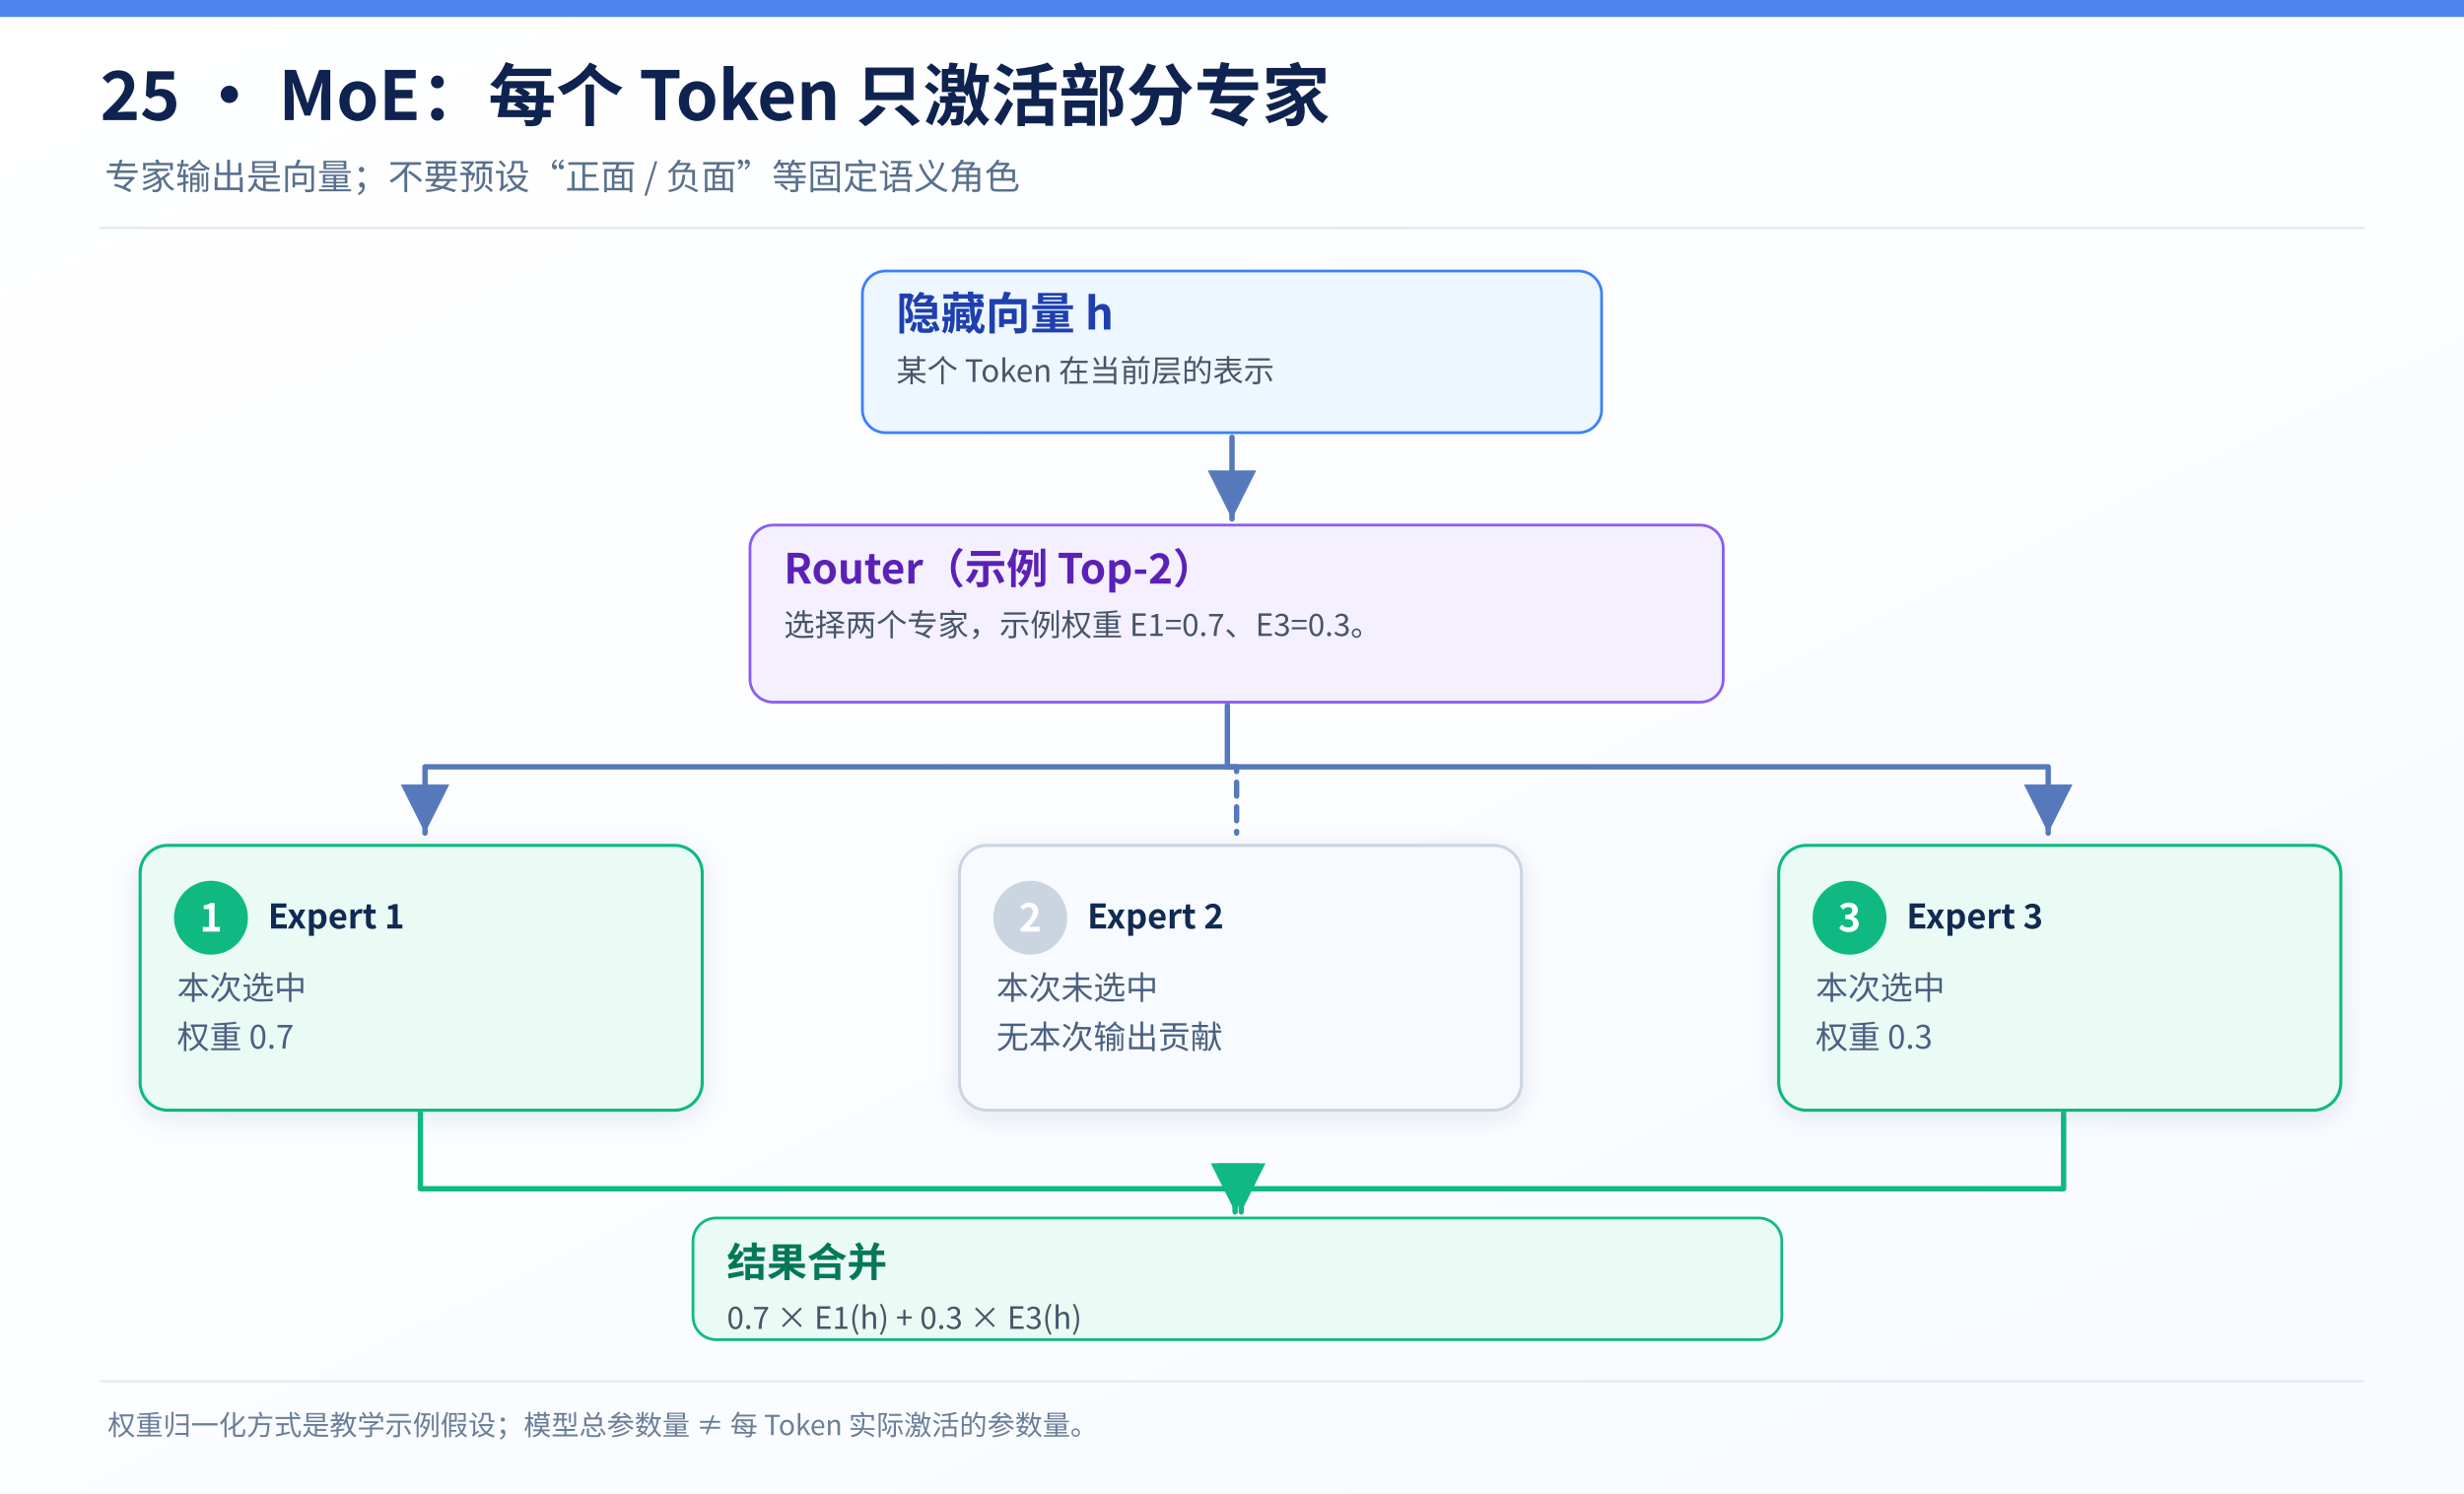
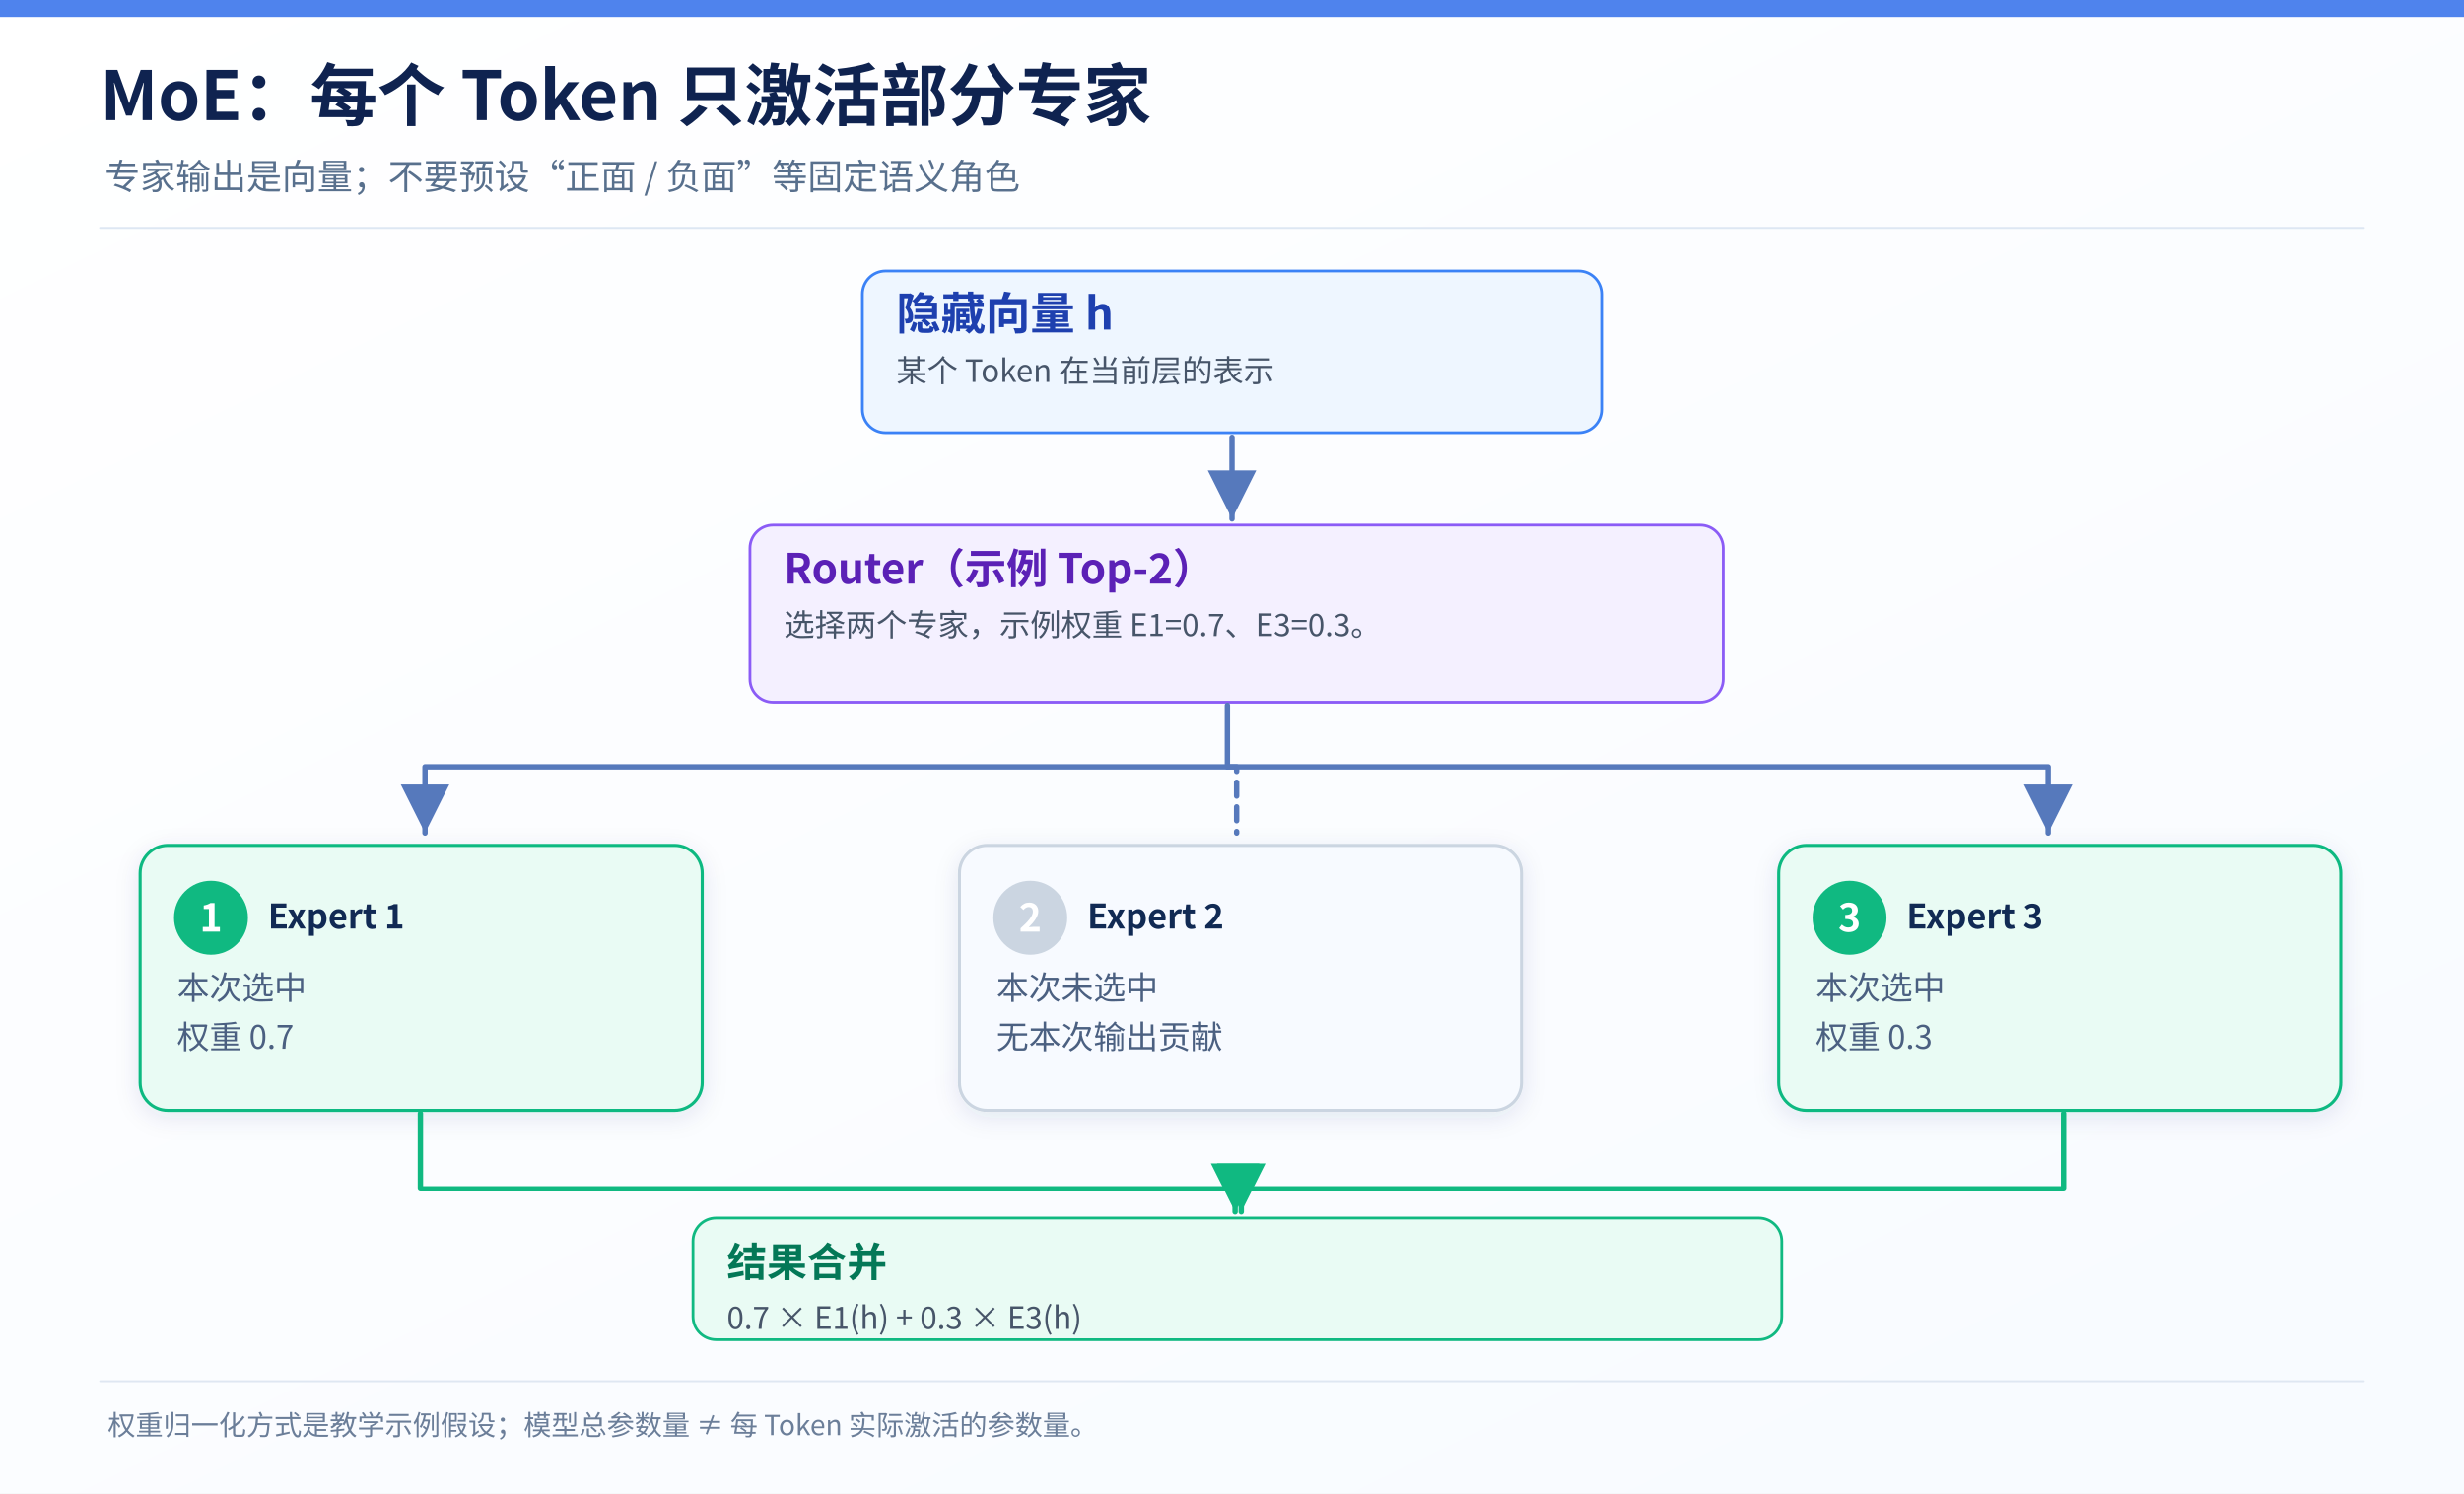
<svg xmlns="http://www.w3.org/2000/svg" width="1600" height="970" viewBox="0 0 1600 970">
  <defs>
    <linearGradient id="bg" x1="0" y1="0" x2="0.8" y2="1">
      <stop stop-color="#FFFFFF" />
      <stop offset="1" stop-color="#F8FBFF" />
    </linearGradient>
    <filter id="sh" x="-20%" y="-40%" width="150%" height="200%">
      <feDropShadow dx="0" dy="4" stdDeviation="8" flood-color="#153F75" flood-opacity=".10" />
    </filter>
    <marker id="arrow" markerWidth="10" markerHeight="9" refX="9" refY="4.5" orient="auto">
      <path d="M0 0 L9 4.5 L0 9 Z" fill="#5679BC" />
    </marker>
    <marker id="arrG" markerWidth="10" markerHeight="9" refX="9" refY="4.5" orient="auto">
      <path d="M0 0 L9 4.5 L0 9 Z" fill="#10B981" />
    </marker>
    <marker id="arrR" markerWidth="10" markerHeight="9" refX="9" refY="4.5" orient="auto">
      <path d="M0 0 L9 4.5 L0 9 Z" fill="#EF4444" />
    </marker>
  </defs>
  <rect x="0" y="0" width="1600" height="970" rx="0" fill="url(#bg)" />
  <rect x="0" y="0" width="1600" height="11" rx="0" fill="#4F83ED" />
-   <text x="65" y="78" font-family="Noto Sans CJK SC, sans-serif" font-size="44" font-weight="700" fill="#0F2350" text-anchor="start">25  ·  MoE：每个 Token 只激活部分专家</text>
+   <text x="65" y="78" font-family="Noto Sans CJK SC, sans-serif" font-size="44" font-weight="700" fill="#0F2350" text-anchor="start">MoE：每个 Token 只激活部分专家</text>
  <text x="68" y="123" font-family="Noto Sans CJK SC, sans-serif" font-size="23" font-weight="400" fill="#58708D" text-anchor="start">专家输出是向量；不要预设“正面 / 负面”等固定语义角色</text>
  <path d="M65 148 L1535 148" fill="none" stroke="#DDE7F3" stroke-width="1.3" stroke-linecap="round" stroke-linejoin="round" />
  <rect x="560" y="176" width="480" height="105" rx="15" fill="#EEF6FF" stroke="#3B82F6" stroke-width="1.8" />
  <text x="582" y="214" font-family="Noto Sans CJK SC, sans-serif" font-size="29" font-weight="700" fill="#1E40AF" text-anchor="start">隐藏向量 h</text>
  <text x="582" y="248" font-family="Noto Sans CJK SC, sans-serif" font-size="20" font-weight="400" fill="#475569" text-anchor="start">某个 Token 在当前层的表示</text>
  <path d="M800 284 L800 337" fill="none" stroke="#5679BC" stroke-width="3.5" stroke-linecap="round" stroke-linejoin="round" marker-end="url(#arrow)" />
  <rect x="487" y="341" width="632" height="115" rx="15" fill="#F4F0FF" stroke="#8B5CF6" stroke-width="1.8" />
  <text x="509" y="379" font-family="Noto Sans CJK SC, sans-serif" font-size="27" font-weight="700" fill="#5B21B6" text-anchor="start">Router（示例 Top-2）</text>
  <text x="509" y="413" font-family="Noto Sans CJK SC, sans-serif" font-size="20" font-weight="400" fill="#475569" text-anchor="start">选择两个专家，示例权重 E1=0.7、E3=0.3。</text>
  <path d="M797 458 V498 H276 V541" fill="none" stroke="#5679BC" stroke-width="3.5" stroke-linecap="round" stroke-linejoin="round" marker-end="url(#arrow)" />
  <path d="M797 498 H803 V541" fill="none" stroke="#5679BC" stroke-width="3.5" stroke-linecap="round" stroke-linejoin="round" stroke-dasharray="9 7" />
  <path d="M797 498 H1330 V541" fill="none" stroke="#5679BC" stroke-width="3.5" stroke-linecap="round" stroke-linejoin="round" marker-end="url(#arrow)" />
  <rect x="91" y="549" width="365" height="172" rx="18" fill="#E9FBF4" stroke="#10B981" stroke-width="2.0" filter="url(#sh)" />
  <circle cx="137" cy="596" r="24" fill="#10B981" />
  <text x="137" y="605" font-family="Noto Sans CJK SC, sans-serif" font-size="25" font-weight="700" fill="#FFFFFF" text-anchor="middle">1</text>
  <text x="174" y="603" font-family="Noto Sans CJK SC, sans-serif" font-size="22" font-weight="700" fill="#112A54" text-anchor="start">Expert 1</text>
  <text x="115" y="649" font-family="Noto Sans CJK SC, sans-serif" font-size="21" font-weight="400" fill="#4B6081" text-anchor="start">本次选中</text>
  <text x="115" y="681" font-family="Noto Sans CJK SC, sans-serif" font-size="21" font-weight="400" fill="#4B6081" text-anchor="start">权重 0.7</text>
  <rect x="623" y="549" width="365" height="172" rx="18" fill="#F7FAFF" stroke="#CBD5E1" stroke-width="2.0" filter="url(#sh)" />
  <circle cx="669" cy="596" r="24" fill="#CBD5E1" />
  <text x="669" y="605" font-family="Noto Sans CJK SC, sans-serif" font-size="25" font-weight="700" fill="#FFFFFF" text-anchor="middle">2</text>
  <text x="706" y="603" font-family="Noto Sans CJK SC, sans-serif" font-size="22" font-weight="700" fill="#112A54" text-anchor="start">Expert 2</text>
  <text x="647" y="649" font-family="Noto Sans CJK SC, sans-serif" font-size="21" font-weight="400" fill="#4B6081" text-anchor="start">本次未选中</text>
  <text x="647" y="681" font-family="Noto Sans CJK SC, sans-serif" font-size="21" font-weight="400" fill="#4B6081" text-anchor="start">无本次输出贡献</text>
  <rect x="1155" y="549" width="365" height="172" rx="18" fill="#E9FBF4" stroke="#10B981" stroke-width="2.0" filter="url(#sh)" />
  <circle cx="1201" cy="596" r="24" fill="#10B981" />
  <text x="1201" y="605" font-family="Noto Sans CJK SC, sans-serif" font-size="25" font-weight="700" fill="#FFFFFF" text-anchor="middle">3</text>
  <text x="1238" y="603" font-family="Noto Sans CJK SC, sans-serif" font-size="22" font-weight="700" fill="#112A54" text-anchor="start">Expert 3</text>
  <text x="1179" y="649" font-family="Noto Sans CJK SC, sans-serif" font-size="21" font-weight="400" fill="#4B6081" text-anchor="start">本次选中</text>
  <text x="1179" y="681" font-family="Noto Sans CJK SC, sans-serif" font-size="21" font-weight="400" fill="#4B6081" text-anchor="start">权重 0.3</text>
  <path d="M273 723 V772 H802 V787" fill="none" stroke="#10B981" stroke-width="3.5" stroke-linecap="round" stroke-linejoin="round" marker-end="url(#arrG)" />
  <path d="M1340 723 V772 H806 V787" fill="none" stroke="#10B981" stroke-width="3.5" stroke-linecap="round" stroke-linejoin="round" marker-end="url(#arrG)" />
  <rect x="450" y="791" width="707" height="79" rx="15" fill="#E9FBF4" stroke="#10B981" stroke-width="1.8" />
  <text x="472" y="829" font-family="Noto Sans CJK SC, sans-serif" font-size="26" font-weight="700" fill="#047857" text-anchor="start">结果合并</text>
  <text x="472" y="863" font-family="Noto Sans CJK SC, sans-serif" font-size="20" font-weight="400" fill="#475569" text-anchor="start">0.7 × E1(h) + 0.3 × E3(h)</text>
  <path d="M65 897 L1535 897" fill="none" stroke="#DFE7F2" stroke-width="1.2" stroke-linecap="round" stroke-linejoin="round" />
  <text x="70" y="932" font-family="Noto Sans CJK SC, sans-serif" font-size="18" font-weight="400" fill="#6B7E99" text-anchor="start">权重归一化方式是教学示例假设；模型总参数量 ≠ 每 Token 实际激活的参数量。</text>
</svg>
